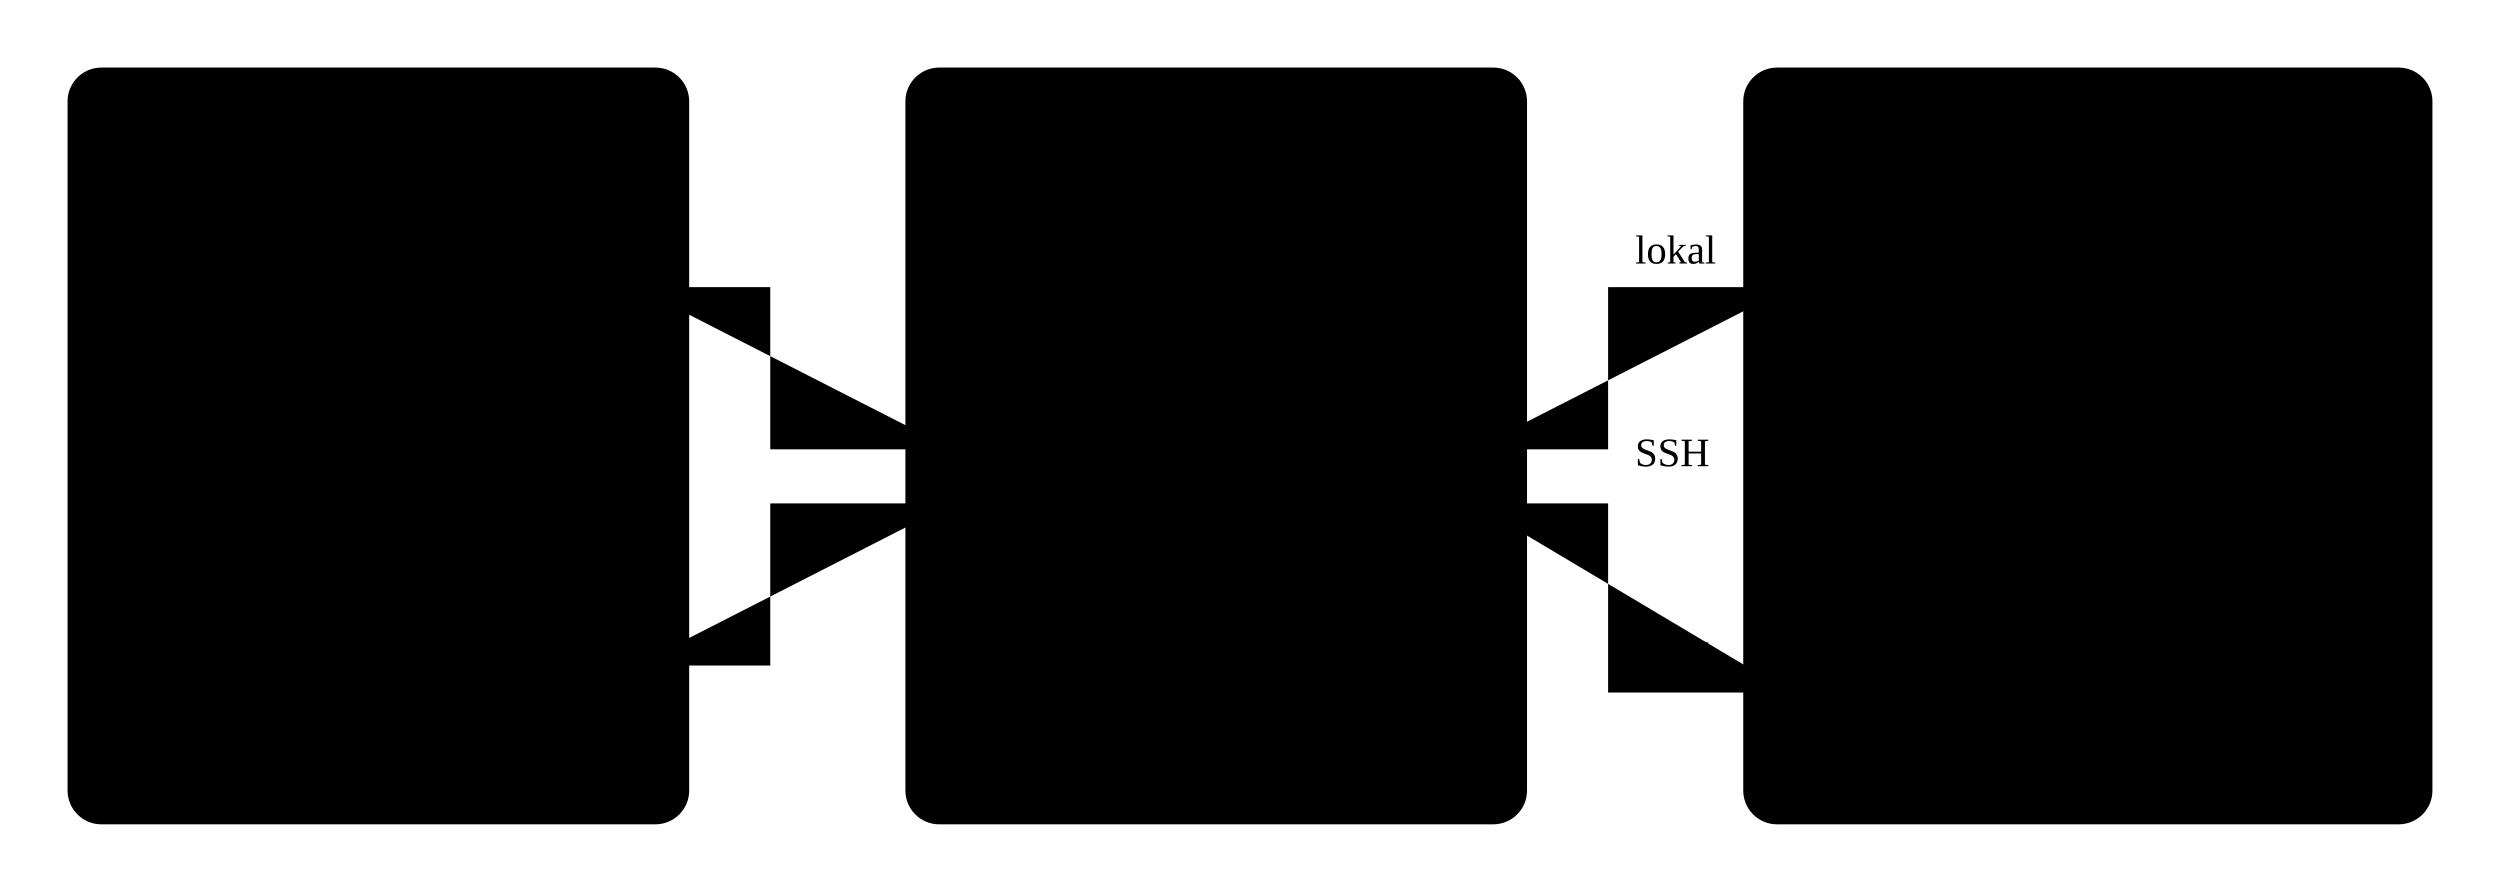
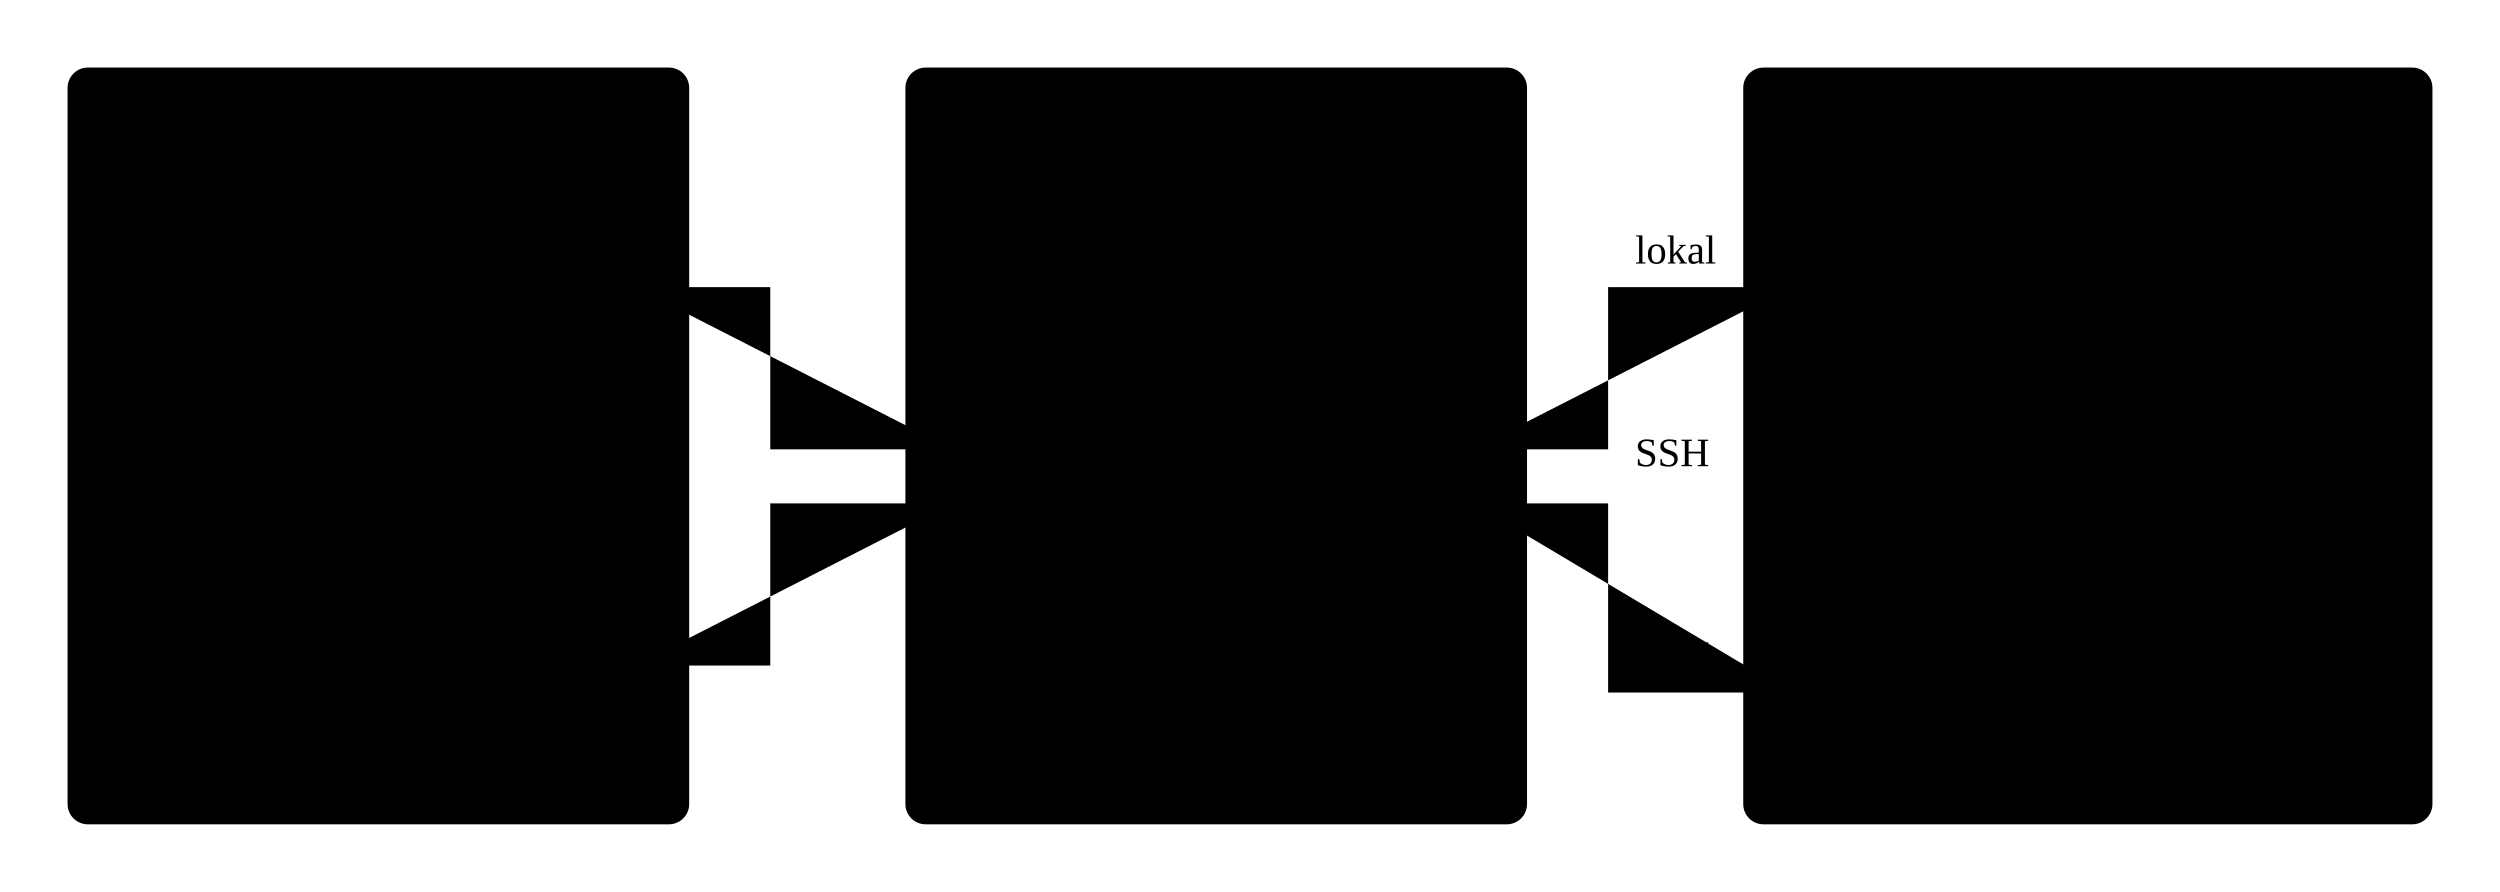
<svg xmlns="http://www.w3.org/2000/svg" viewBox="0 0 740 264" role="img" aria-labelledby="p2c2-deploy-de-title p2c2-deploy-de-desc">
  <defs>
    <marker id="p2c2-deploy-de-head" viewBox="0 0 10 10" refX="9" refY="5" markerWidth="8" markerHeight="8" orient="auto-start-reverse">
      <path class="d-head" d="M 0 1 L 9 5 L 0 9 z" />
    </marker>
  </defs>
-   <rect class="d-band d-band-1" x="20" y="20" width="184" height="224" rx="10" />
-   <text class="d-label" x="36" y="44" text-anchor="start">Eingaben</text>
-   <rect class="d-tile" x="36" y="60" width="152" height="50" rx="6" />
+   <rect class="d-band d-band-1" x="20" y="20" width="184" height="224" rx="6" />
+   <text class="d-label" x="36" y="44" text-anchor="start">EINGABEN</text>
+   <rect class="d-tile" x="36" y="60" width="152" height="50" rx="4" />
  <text class="d-title" x="112" y="82" text-anchor="middle">Inventar</text>
-   <text class="d-code" x="112" y="98" text-anchor="middle">inventory.yml</text>
-   <rect class="d-tile" x="36" y="172" width="152" height="50" rx="6" />
+   <text class="d-code" x="112" y="99" text-anchor="middle">inventory.yml</text>
+   <rect class="d-tile" x="36" y="172" width="152" height="50" rx="4" />
  <text class="d-title" x="112" y="194" text-anchor="middle">OneDeploy</text>
-   <text class="d-sub" x="112" y="210" text-anchor="middle">Playbooks, Rollen</text>
-   <rect class="d-band d-band-2" x="268" y="20" width="184" height="224" rx="10" />
-   <text class="d-label" x="284" y="44" text-anchor="start">Steuerung</text>
-   <rect class="d-tile d-tile-accent" x="284" y="116" width="152" height="50" rx="6" />
+   <text class="d-sub" x="112" y="211" text-anchor="middle">Playbooks, Rollen</text>
+   <rect class="d-band d-band-2" x="268" y="20" width="184" height="224" rx="6" />
+   <text class="d-label" x="284" y="44" text-anchor="start">STEUERUNG</text>
+   <rect class="d-tile" x="284" y="116" width="152" height="50" rx="4" />
+   <rect class="d-bar" x="284" y="116" width="4" height="50" rx="2" />
  <text class="d-title" x="360" y="138" text-anchor="middle">Ansible</text>
-   <text class="d-sub" x="360" y="154" text-anchor="middle">auf dem Front-end</text>
-   <rect class="d-band d-band-1" x="516" y="20" width="204" height="224" rx="10" />
-   <text class="d-label" x="532" y="44" text-anchor="start">Ziele</text>
-   <rect class="d-tile" x="532" y="60" width="172" height="50" rx="6" />
+   <text class="d-sub" x="360" y="155" text-anchor="middle">auf dem Front-end</text>
+   <rect class="d-band d-band-1" x="516" y="20" width="204" height="224" rx="6" />
+   <text class="d-label" x="532" y="44" text-anchor="start">ZIELE</text>
+   <rect class="d-tile" x="532" y="60" width="172" height="50" rx="4" />
  <text class="d-title" x="618" y="82" text-anchor="middle">Front-end</text>
-   <text class="d-sub" x="618" y="98" text-anchor="middle">oned, Scheduler, FireEdge</text>
-   <rect class="d-tile" x="532" y="120" width="172" height="50" rx="6" />
+   <text class="d-sub" x="618" y="99" text-anchor="middle">oned, Scheduler, FireEdge</text>
+   <rect class="d-tile" x="532" y="120" width="172" height="50" rx="4" />
  <text class="d-title" x="618" y="142" text-anchor="middle">Knoten 1</text>
-   <text class="d-sub" x="618" y="158" text-anchor="middle">KVM, libvirt</text>
-   <rect class="d-tile" x="532" y="180" width="172" height="50" rx="6" />
+   <text class="d-sub" x="618" y="159" text-anchor="middle">KVM, libvirt</text>
+   <rect class="d-tile" x="532" y="180" width="172" height="50" rx="4" />
  <text class="d-title" x="618" y="202" text-anchor="middle">Knoten 2</text>
-   <text class="d-sub" x="618" y="218" text-anchor="middle">KVM, libvirt</text>
+   <text class="d-sub" x="618" y="219" text-anchor="middle">KVM, libvirt</text>
  <path class="d-arrow" d="M 188 85 L 228 85 L 228 133 L 282 133" marker-end="url(#p2c2-deploy-de-head)" />
  <path class="d-arrow" d="M 188 197 L 228 197 L 228 149 L 282 149" marker-end="url(#p2c2-deploy-de-head)" />
  <path class="d-arrow" d="M 436 133 L 476 133 L 476 85 L 530 85" marker-end="url(#p2c2-deploy-de-head)" />
  <path class="d-arrow" d="M 436 141 L 530 145" marker-end="url(#p2c2-deploy-de-head)" />
  <path class="d-arrow" d="M 436 149 L 476 149 L 476 205 L 530 205" marker-end="url(#p2c2-deploy-de-head)" />
  <text class="d-code" x="484" y="78" text-anchor="start">lokal</text>
  <text class="d-code" x="484" y="138" text-anchor="start">SSH</text>
  <text class="d-code" x="484" y="198" text-anchor="start">SSH</text>
</svg>
